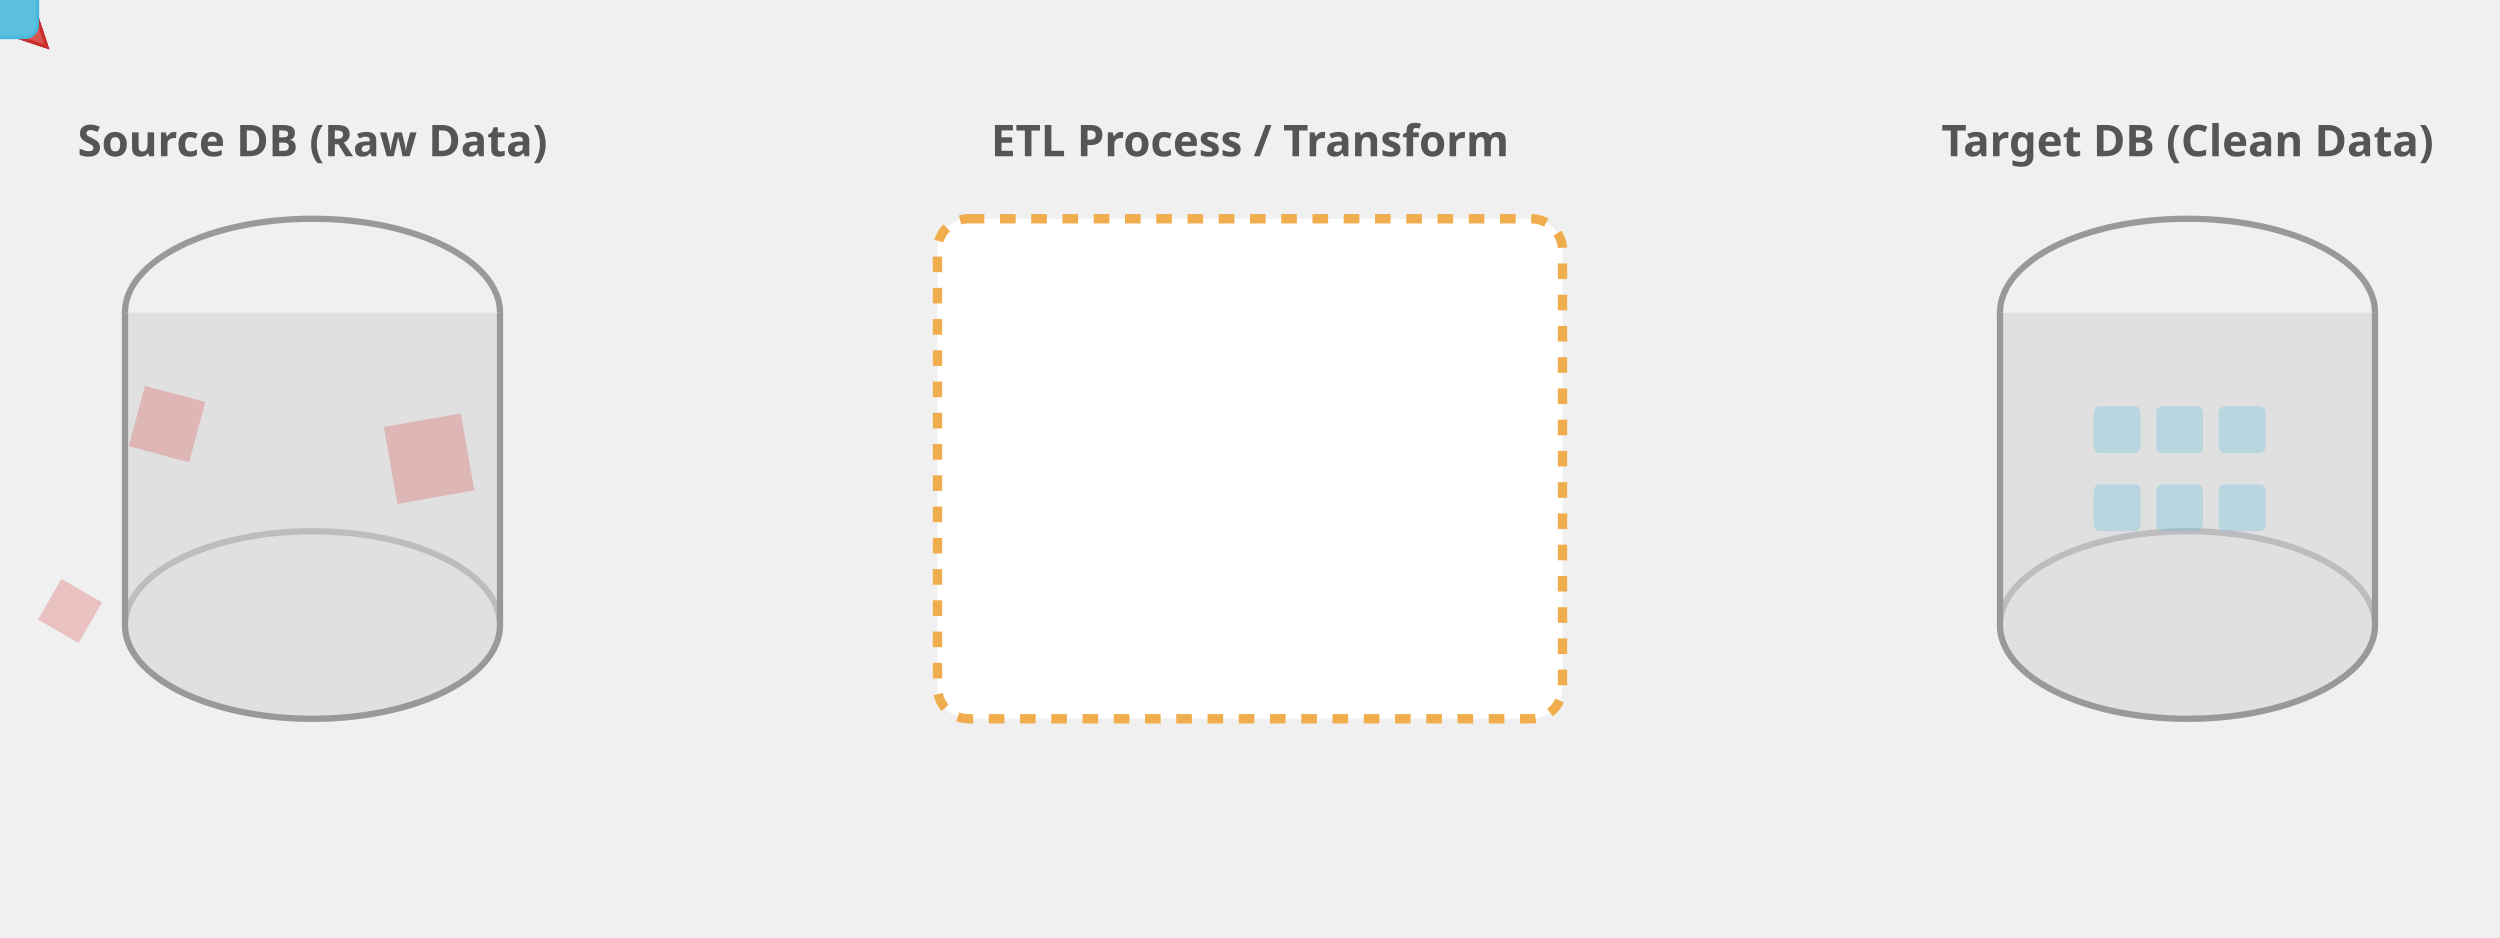
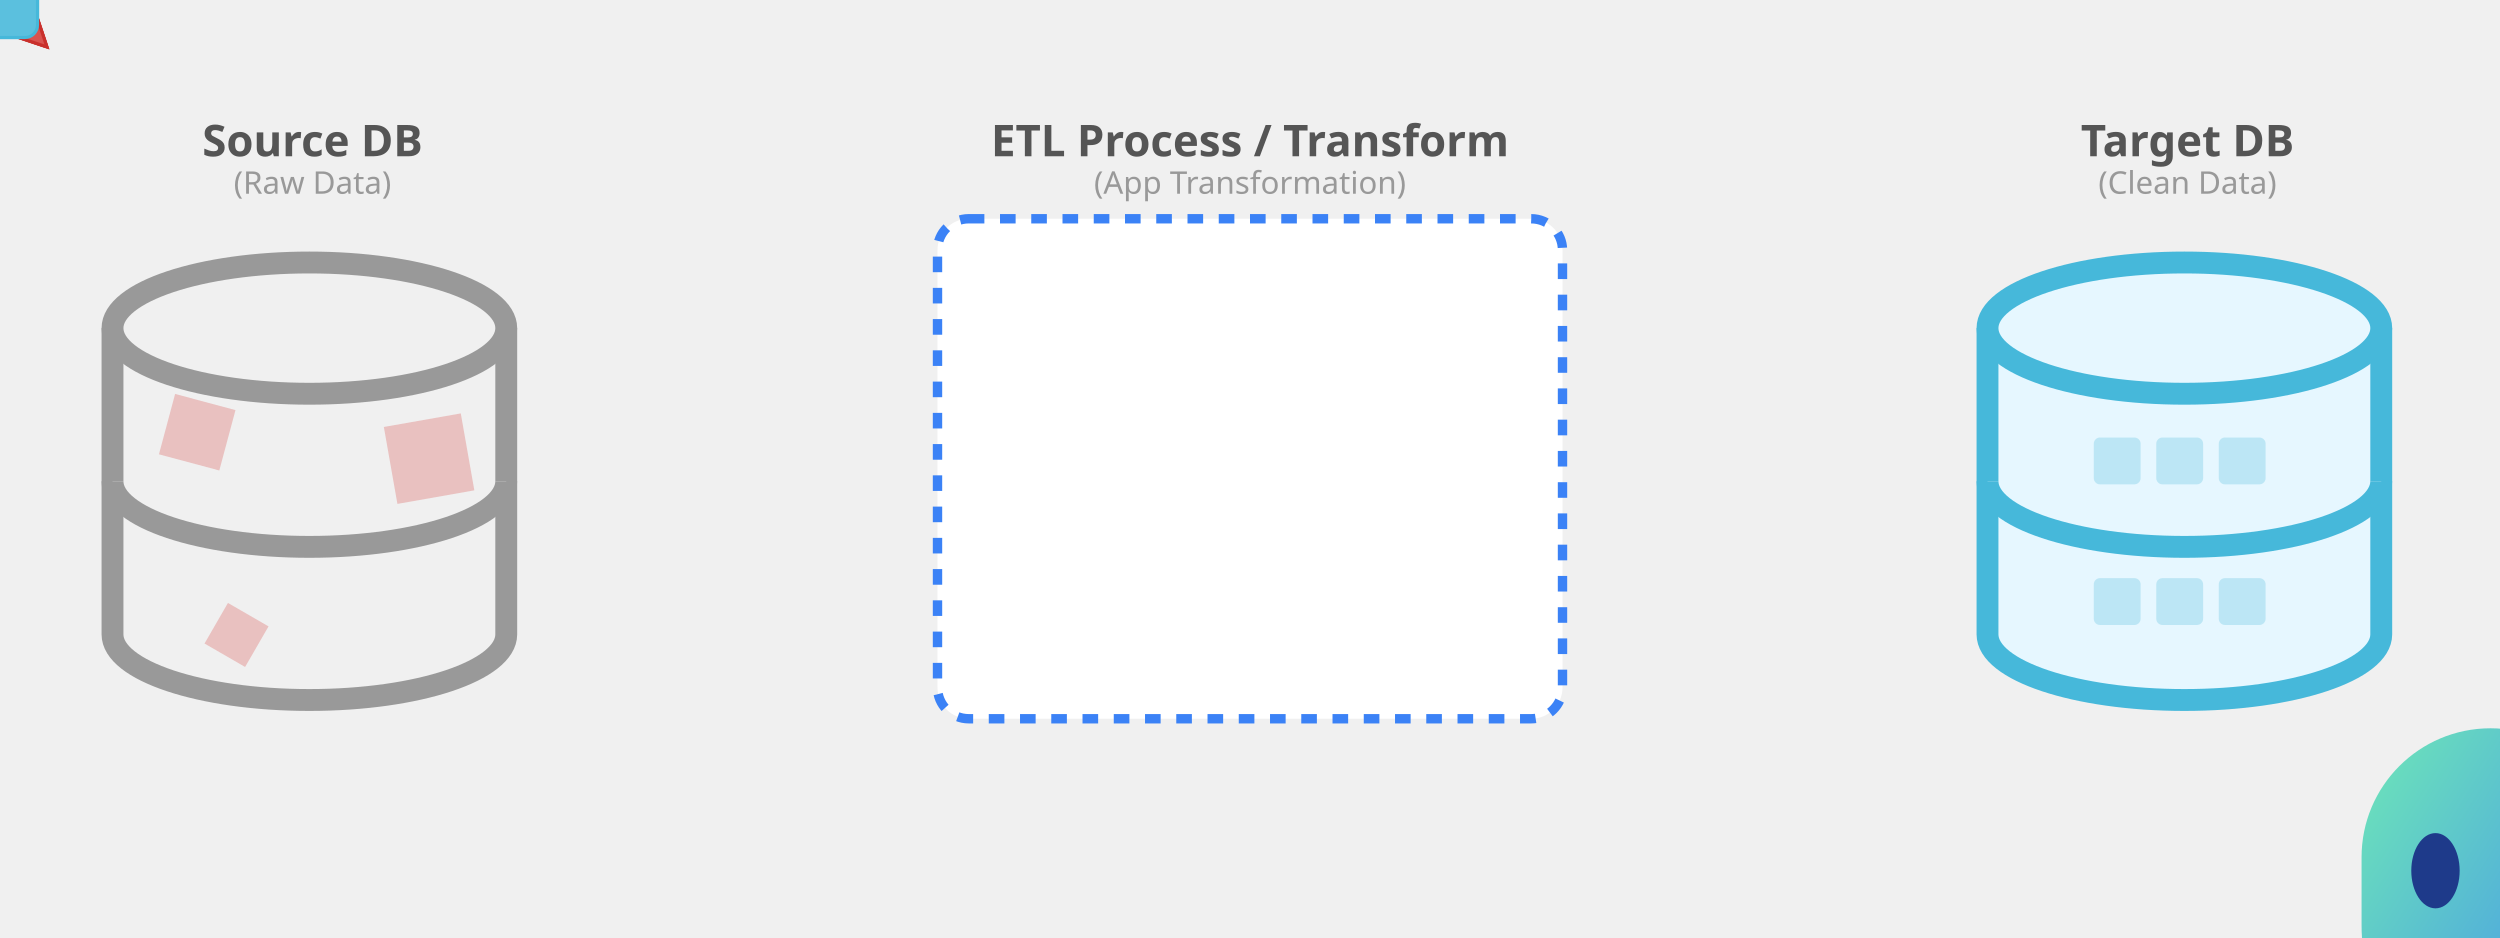
<svg xmlns="http://www.w3.org/2000/svg" width="800" height="300" viewBox="0 0 800 300">
  <defs>
+     <linearGradient id="ghost-gradient" x1="0" x2="1" y1="0" y2="1">
+       <stop offset="0" stop-color="#6EE7B7" />
+       <stop offset="1" stop-color="#3B82F6" />
+     </linearGradient>
+     <g id="ghost-icon">
+       <g transform="matrix(.43 0 0 .43 -38.1 -60.17)">
+         <path fill="url(#ghost-gradient)" d="M160 250a96 96 0 1 1 192 0v170q0 70-96 20t-96-140Z" />
+         <ellipse cx="215" cy="260" fill="#1e3a8a" rx="18" ry="28" />
+         <ellipse cx="297" cy="260" fill="#1e3a8a" rx="18" ry="28" />
+       </g>
+     </g>
    <style>
            .text-label { font-family: sans-serif; font-size: 14px; fill: #555; text-anchor: middle; font-weight: bold;}
-             .db-body { fill: #e0e0e0; stroke: #999; stroke-width: 2; }
-             .db-top { fill: #f0f0f0; stroke: #999; stroke-width: 2; }
+             .text-label-small { font-family: sans-serif; font-size: 10px; fill: #999; text-anchor: middle; font-weight: normal;}
+             .db-body { fill: #f0f0f0; stroke: #999; stroke-width: 1; }
+             .db-top { fill: #f0f0f0; stroke: #999; stroke-width: 1; }

-             /* Stile für Rohdaten (Dirty Data) */
+             /* Stile für Datenpakete */
            .raw-data-static { fill: #d9534f; opacity: 0.3; }
            .packet-dirty { fill: #d9534f; stroke: #c9302c; stroke-width: 1; }

            /* Stile für saubere Daten (Clean Data) */
            .clean-data-static { fill: #5bc0de; opacity: 0.3; }
            .packet-clean { fill: #5bc0de; stroke: #46b8da; stroke-width: 1; }

            /* Transformation Box Style */
-             .transform-box { fill: #fff; stroke: #f0ad4e; stroke-width: 3; stroke-dasharray: 5,5; }
-             .gear { fill: #f0ad4e; }
+             .transform-box { fill: #fff; stroke: #3B82F6; stroke-width: 3; stroke-dasharray: 5,5; }

            /* --- ANIMATIONEN --- */
- 
-             /* Zahnrad drehen - KORRIGIERT */
-             @keyframes spin {
-             100% { transform: rotate(360deg); }
+             /* Geist Schweben (Symmetrisch um die Mitte) */
+             @keyframes hover {
+                 0%, 100% { transform: translateY(8px); }
+                 50% { transform: translateY(-8px); }
            }
-             .gear-spinning {
-             /* Der Drehpunkt ist exakt die Mitte des SVG (400,150), wo das Zahnrad definiert ist */
-             transform-origin: 400px 150px;
-             animation: spin 4s linear infinite;
+             .ghost-hovering {
+                 animation: hover 3s ease-in-out infinite;
            }

-             /* Der Pfad für das schmutzige Paket (fliegt zur Mitte und verschwindet) */
+ 
+             /* Datenfluss Animationen */
            @keyframes moveDirty {
-             0% { transform: translate(100px, 150px) scale(1) rotate(0deg); opacity: 1; }
-             45% { transform: translate(380px, 150px) scale(0.8) rotate(180deg); opacity: 1; }
-             50% { transform: translate(400px, 150px) scale(0.1) rotate(200deg); opacity: 0; }
-             100% { transform: translate(400px, 150px) scale(0); opacity: 0; }
+                 0% { transform: translate(100px, 150px) scale(1) rotate(0deg); opacity: 1; }
+                 45% { transform: translate(380px, 150px) scale(0.8) rotate(180deg); opacity: 1; }
+                 50% { transform: translate(400px, 150px) scale(0.1) rotate(200deg); opacity: 0; }
+                 100% { transform: translate(400px, 150px) scale(0); opacity: 0; }
+             }
+             @keyframes moveClean {
+                 0% { transform: translate(400px, 150px) scale(0.1); opacity: 0; }
+                 50% { transform: translate(400px, 150px) scale(0.1); opacity: 0; }
+                 55% { transform: translate(420px, 150px) scale(0.8); opacity: 1; }
+                 100% { transform: translate(700px, 150px) scale(1); opacity: 1; }
            }

-             /* Der Pfad für das saubere Paket (erscheint in der Mitte und fliegt zum Ziel) */
-             @keyframes moveClean {
-             0% { transform: translate(400px, 150px) scale(0.1); opacity: 0; }
-             50% { transform: translate(400px, 150px) scale(0.1); opacity: 0; }
-             55% { transform: translate(420px, 150px) scale(0.8); opacity: 1; }
-             100% { transform: translate(700px, 150px) scale(1); opacity: 1; }
-             }
- 
-             /* Anwendung der Animationen auf die Pakete */
            .anim-packet-dirty-1 { animation: moveDirty 3s linear infinite; }
            .anim-packet-clean-1 { animation: moveClean 3s linear infinite; }
- 
            .anim-packet-dirty-2 { animation: moveDirty 3s linear infinite; animation-delay: 1s; }
            .anim-packet-clean-2 { animation: moveClean 3s linear infinite; animation-delay: 1s; }
- 
            .anim-packet-dirty-3 { animation: moveDirty 3s linear infinite; animation-delay: 2s; }
            .anim-packet-clean-3 { animation: moveClean 3s linear infinite; animation-delay: 2s; }
- 
        </style>
    <g id="db-icon">
-       <ellipse cx="60" cy="30" rx="60" ry="30" class="db-top" />
-       <path d="M0,30 v100 a60,30 0 0 0 120,0 v-100" class="db-body" />
-       <ellipse cx="60" cy="130" rx="60" ry="30" class="db-body" opacity="0.5" />
+       <g transform="translate(-25, 0) scale(7)">
+         <path d="M3 5V19A9 3 0 0 0 21 19V5" class="db-body" />
+         <ellipse cx="12" cy="5" rx="9" ry="3" class="db-top" />
+         <path d="M3 12A9 3 0 0 0 21 12" class="db-body" />
+       </g>
+     </g>
+     <g id="db-icon-target">
+       <g transform="translate(-25, 0) scale(7)">
+         <path d="M3 5V19A9 3 0 0 0 21 19V5" class="db-body" style="fill: #e6f7ff; stroke: #46b8da;" />
+         <ellipse cx="12" cy="5" rx="9" ry="3" class="db-top" style="fill: #e6f7ff; stroke: #46b8da;" />
+         <path d="M3 12A9 3 0 0 0 21 12" class="db-body" style="fill: #e6f7ff; stroke: #46b8da;" />
+       </g>
    </g>
    <polygon id="dirty-packet-shape" points="-15,-15 -10,0 -15,15 0,10 15,15 10,0 15,-15 0,-10" class="packet-dirty" />
    <rect id="clean-packet-shape" x="-12" y="-12" width="24" height="24" rx="4" ry="4" class="packet-clean" />
-     <path id="gear-icon2" class="gear" d="M439.9,163.7h-8.3c-0.9,0-1.8-0.5-2.3-1.3l-4.2-7.3c-0.5-0.8-0.5-1.8,0-2.7l4.2-7.3c0.5-0.8,1.3-1.3,2.3-1.3h8.3c1.5,0,2.7-1.2,2.7-2.7v-9.6c0-1.5-1.2-2.7-2.7-2.7h-9.6c-1.5,0-2.7,1.2-2.7,2.7v8.3c0,0.9-0.5,1.8-1.3,2.3l-7.3,4.2c-0.8,0.5-1.8,0.5-2.7,0l-7.3-4.2c-0.8-0.5-1.3-1.3-1.3-2.3v-8.3c0-1.5-1.2-2.7-2.7-2.7h-9.6c-1.5,0-2.7,1.2-2.7,2.7v9.6c0,1.5,1.2,2.7,2.7,2.7h8.3c0.9,0,1.8,0.5,2.3,1.3l4.2,7.3c0.5,0.8,0.5,1.8,0,2.7l-4.2,7.3c-0.5,0.8-1.3,1.3-2.3,1.3h-8.3c-1.5,0-2.7,1.2-2.7,2.7v9.6c0,1.5,1.2,2.7,2.7,2.7h9.6c1.5,0,2.7-1.2,2.7-2.7v-8.3c0-0.9,0.5-1.8,1.3-2.3l7.3-4.2c0.8-0.5,1.8-0.5,2.7,0l7.3,4.2c0.8,0.5,1.3,1.3,1.3,2.3v8.3c0,1.5,1.2,2.7,2.7,2.7h9.6c1.5,0,2.7-1.2,2.7-2.7v-9.6C442.6,164.9,441.4,163.7,439.9,163.7z M400,165c-8.3,0-15-6.7-15-15c0-8.3,6.7-15,15-15s15,6.7,15,15C415,158.3,408.3,165,400,165z" />
-     <defs>
-       <linearGradient id="a" x1="0" x2="1" y1="0" y2="1">
-         <stop offset="0" stop-color="#6EE7B7" />
-         <stop offset="1" stop-color="#3B82F6" />
-       </linearGradient>
-     </defs>
-     <g id="gear-icon" transform="matrix(.43 0 0 .43 -38.1 -60.17)">
-       <path fill="url(#a)" d="M160 250a96 96 0 1 1 192 0v170q0 70-96 20t-96-140Z" />
-       <ellipse cx="215" cy="260" fill="#1e3a8a" rx="18" ry="28" />
-       <ellipse cx="297" cy="260" fill="#1e3a8a" rx="18" ry="28" />
-     </g>
  </defs>
  <g transform="translate(40, 70)">
-     <text x="60" y="-20" class="text-label">Source DB (Raw Data)</text>
+     <text x="60" y="-20" class="text-label">Source DB</text>
+     <text x="60" y="-8" class="text-label-small">(Raw Data)</text>
    <use href="#db-icon" />
    <g clip-path="url(#db-clip)">
-       <rect x="20" y="50" width="20" height="20" class="raw-data-static" transform="rotate(15)" />
+       <rect x="30" y="50" width="20" height="20" class="raw-data-static" transform="rotate(15)" />
      <rect x="70" y="80" width="25" height="25" class="raw-data-static" transform="rotate(-10)" />
-       <rect x="40" y="110" width="15" height="15" class="raw-data-static" transform="rotate(30)" />
+       <rect x="90" y="90" width="15" height="15" class="raw-data-static" transform="rotate(30)" />
    </g>
  </g>
  <g transform="translate(640, 70)">
-     <text x="60" y="-20" class="text-label">Target DB (Clean Data)</text>
-     <use href="#db-icon" style="fill: #e6f7ff; stroke: #46b8da;" />
+     <text x="60" y="-20" class="text-label">Target DB</text>
+     <text x="60" y="-8" class="text-label-small">(Clean Data)</text>
+     <use href="#db-icon-target" />
    <g>
-       <rect x="30" y="60" width="15" height="15" class="clean-data-static" rx="2" />
-       <rect x="50" y="60" width="15" height="15" class="clean-data-static" rx="2" />
-       <rect x="70" y="60" width="15" height="15" class="clean-data-static" rx="2" />
-       <rect x="30" y="85" width="15" height="15" class="clean-data-static" rx="2" />
-       <rect x="50" y="85" width="15" height="15" class="clean-data-static" rx="2" />
-       <rect x="70" y="85" width="15" height="15" class="clean-data-static" rx="2" />
+       <rect x="30" y="70" width="15" height="15" class="clean-data-static" rx="2" />
+       <rect x="50" y="70" width="15" height="15" class="clean-data-static" rx="2" />
+       <rect x="70" y="70" width="15" height="15" class="clean-data-static" rx="2" />
+       <rect x="30" y="115" width="15" height="15" class="clean-data-static" rx="2" />
+       <rect x="50" y="115" width="15" height="15" class="clean-data-static" rx="2" />
+       <rect x="70" y="115" width="15" height="15" class="clean-data-static" rx="2" />
    </g>
  </g>
  <g transform="translate(300, 50)">
    <text x="100" y="0" class="text-label">ETL Process / Transform</text>
+     <text x="100" y="12" class="text-label-small">(App Transformation)</text>
    <rect x="0" y="20" width="200" height="160" rx="10" ry="10" class="transform-box" />
  </g>
  <use href="#dirty-packet-shape" class="anim-packet-dirty-1" />
  <use href="#clean-packet-shape" class="anim-packet-clean-1" />
  <use href="#dirty-packet-shape" class="anim-packet-dirty-2" />
  <use href="#clean-packet-shape" class="anim-packet-clean-2" />
  <use href="#dirty-packet-shape" class="anim-packet-dirty-3" />
  <use href="#clean-packet-shape" class="anim-packet-clean-3" />
+   <g transform="translate(400, 150)" class="ghost-hovering">
+     <use href="#ghost-icon" x="325" y="77" />
+   </g>
</svg>
